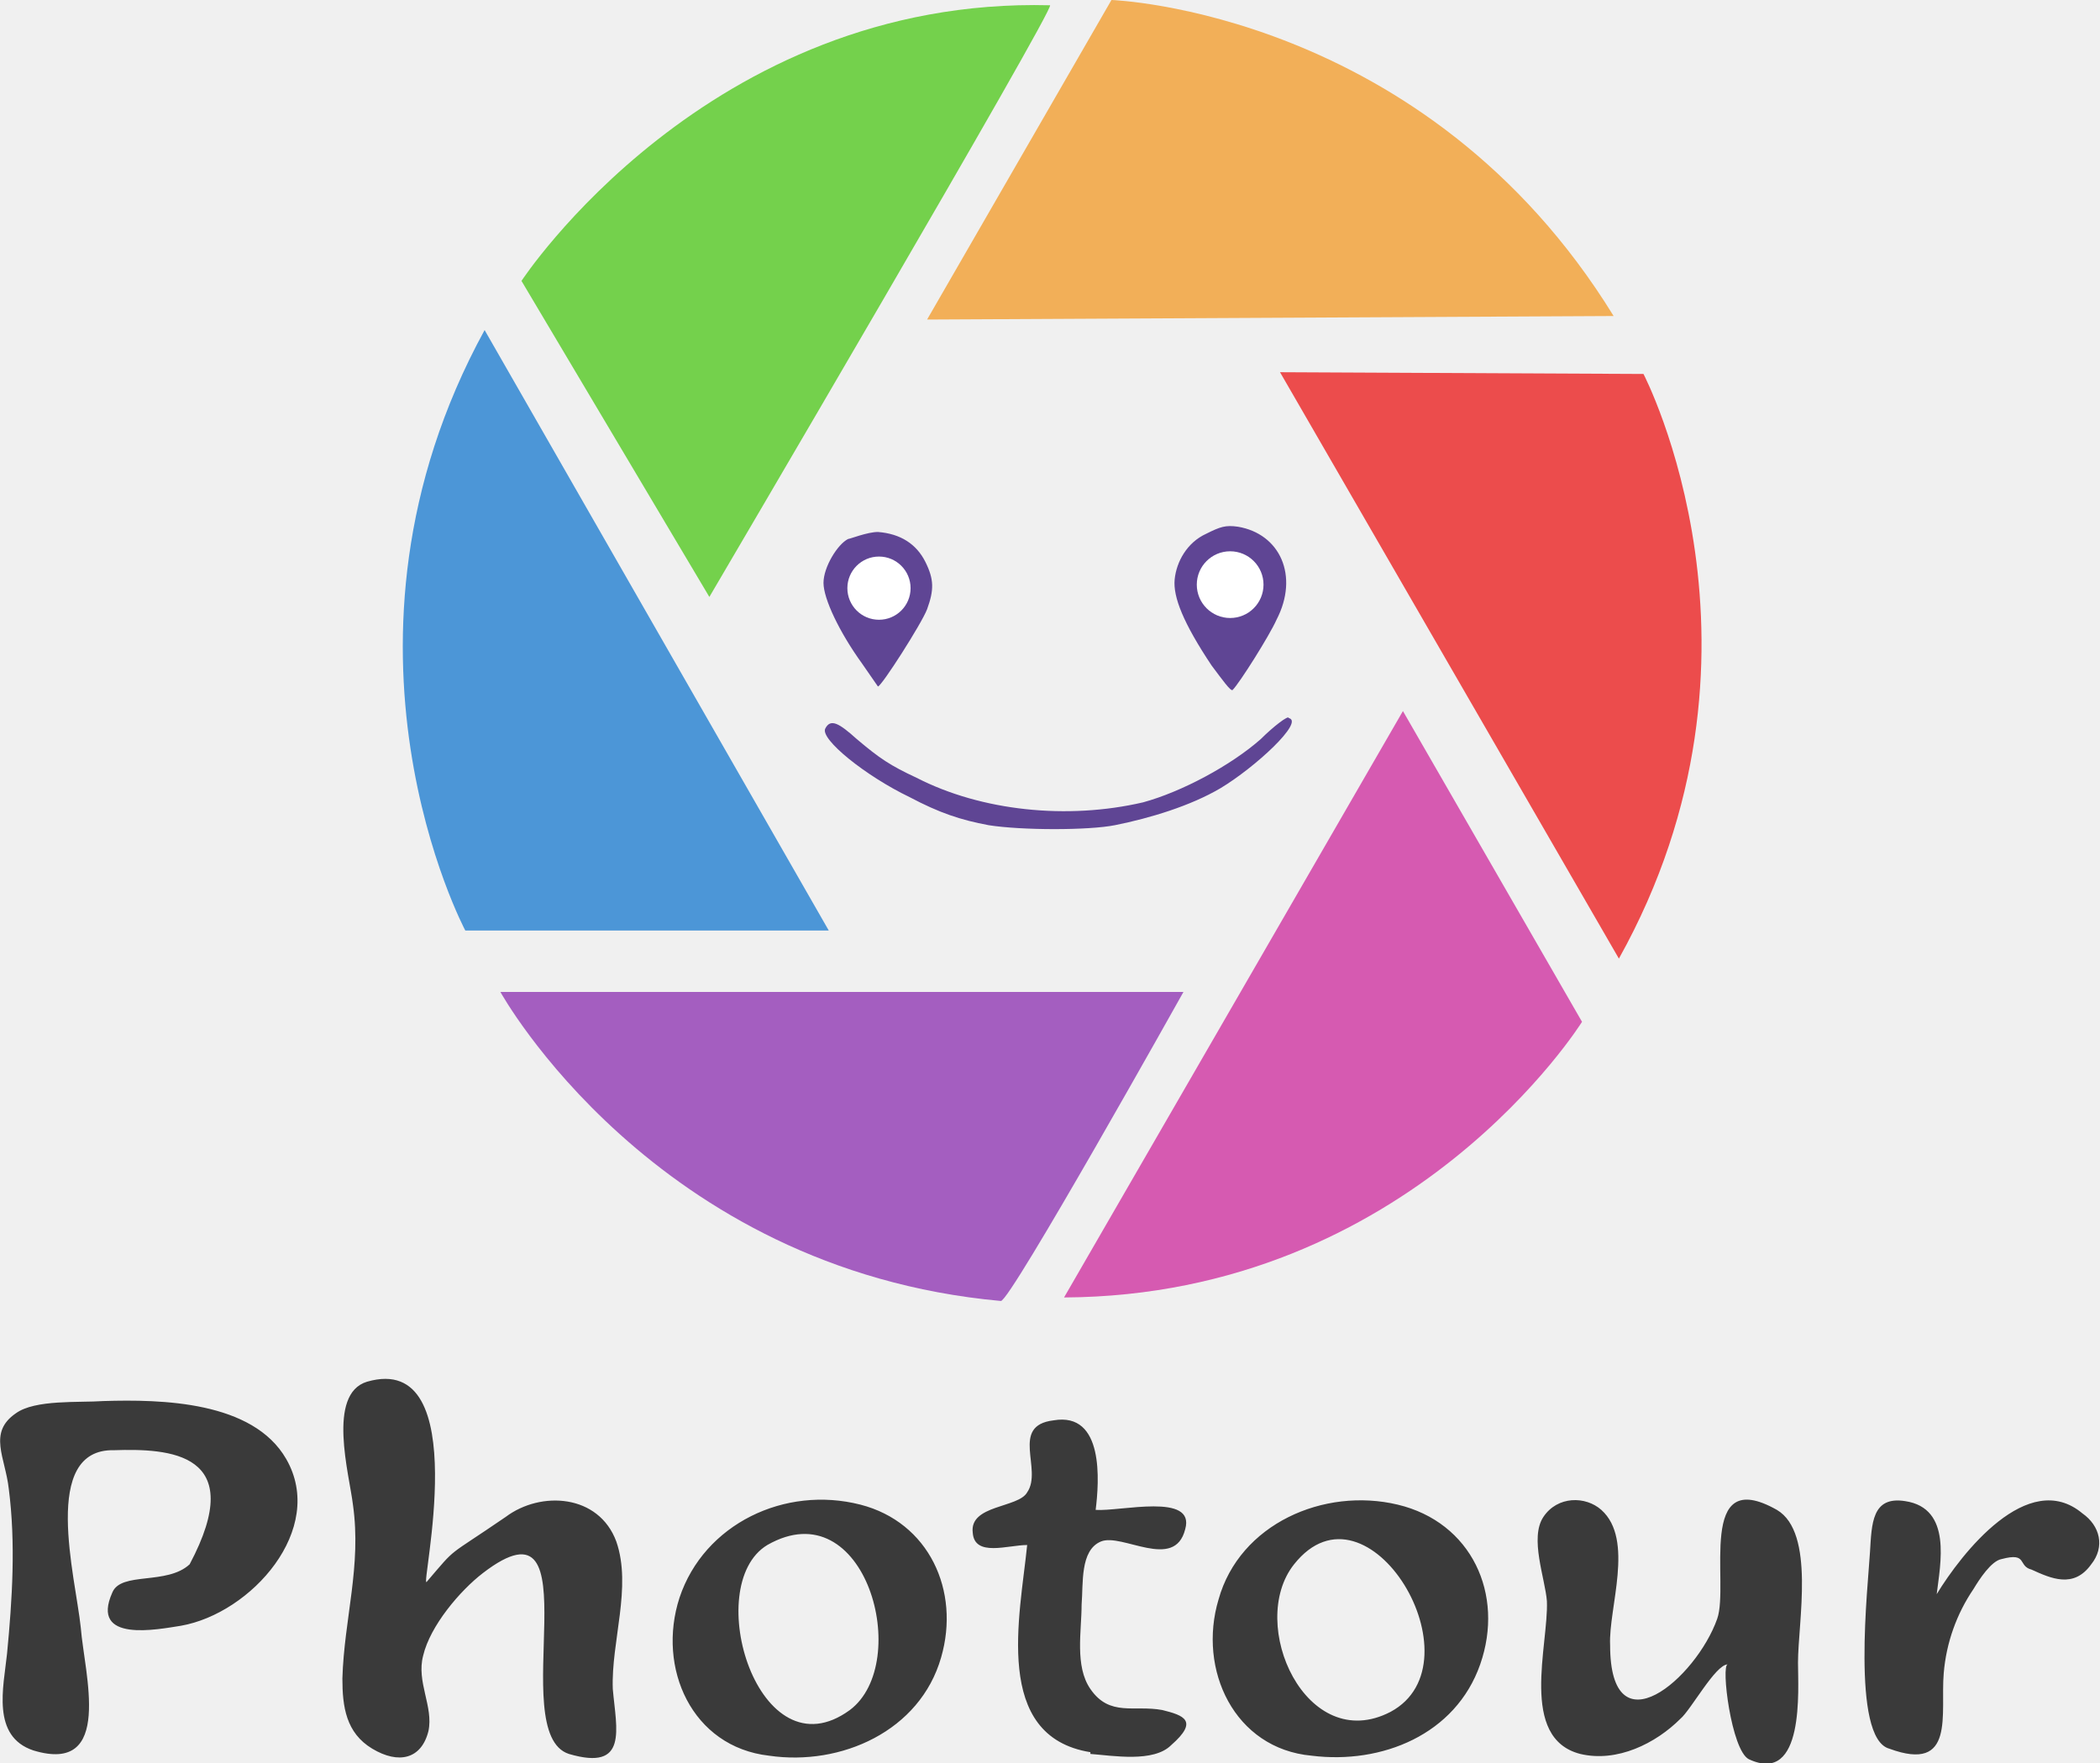
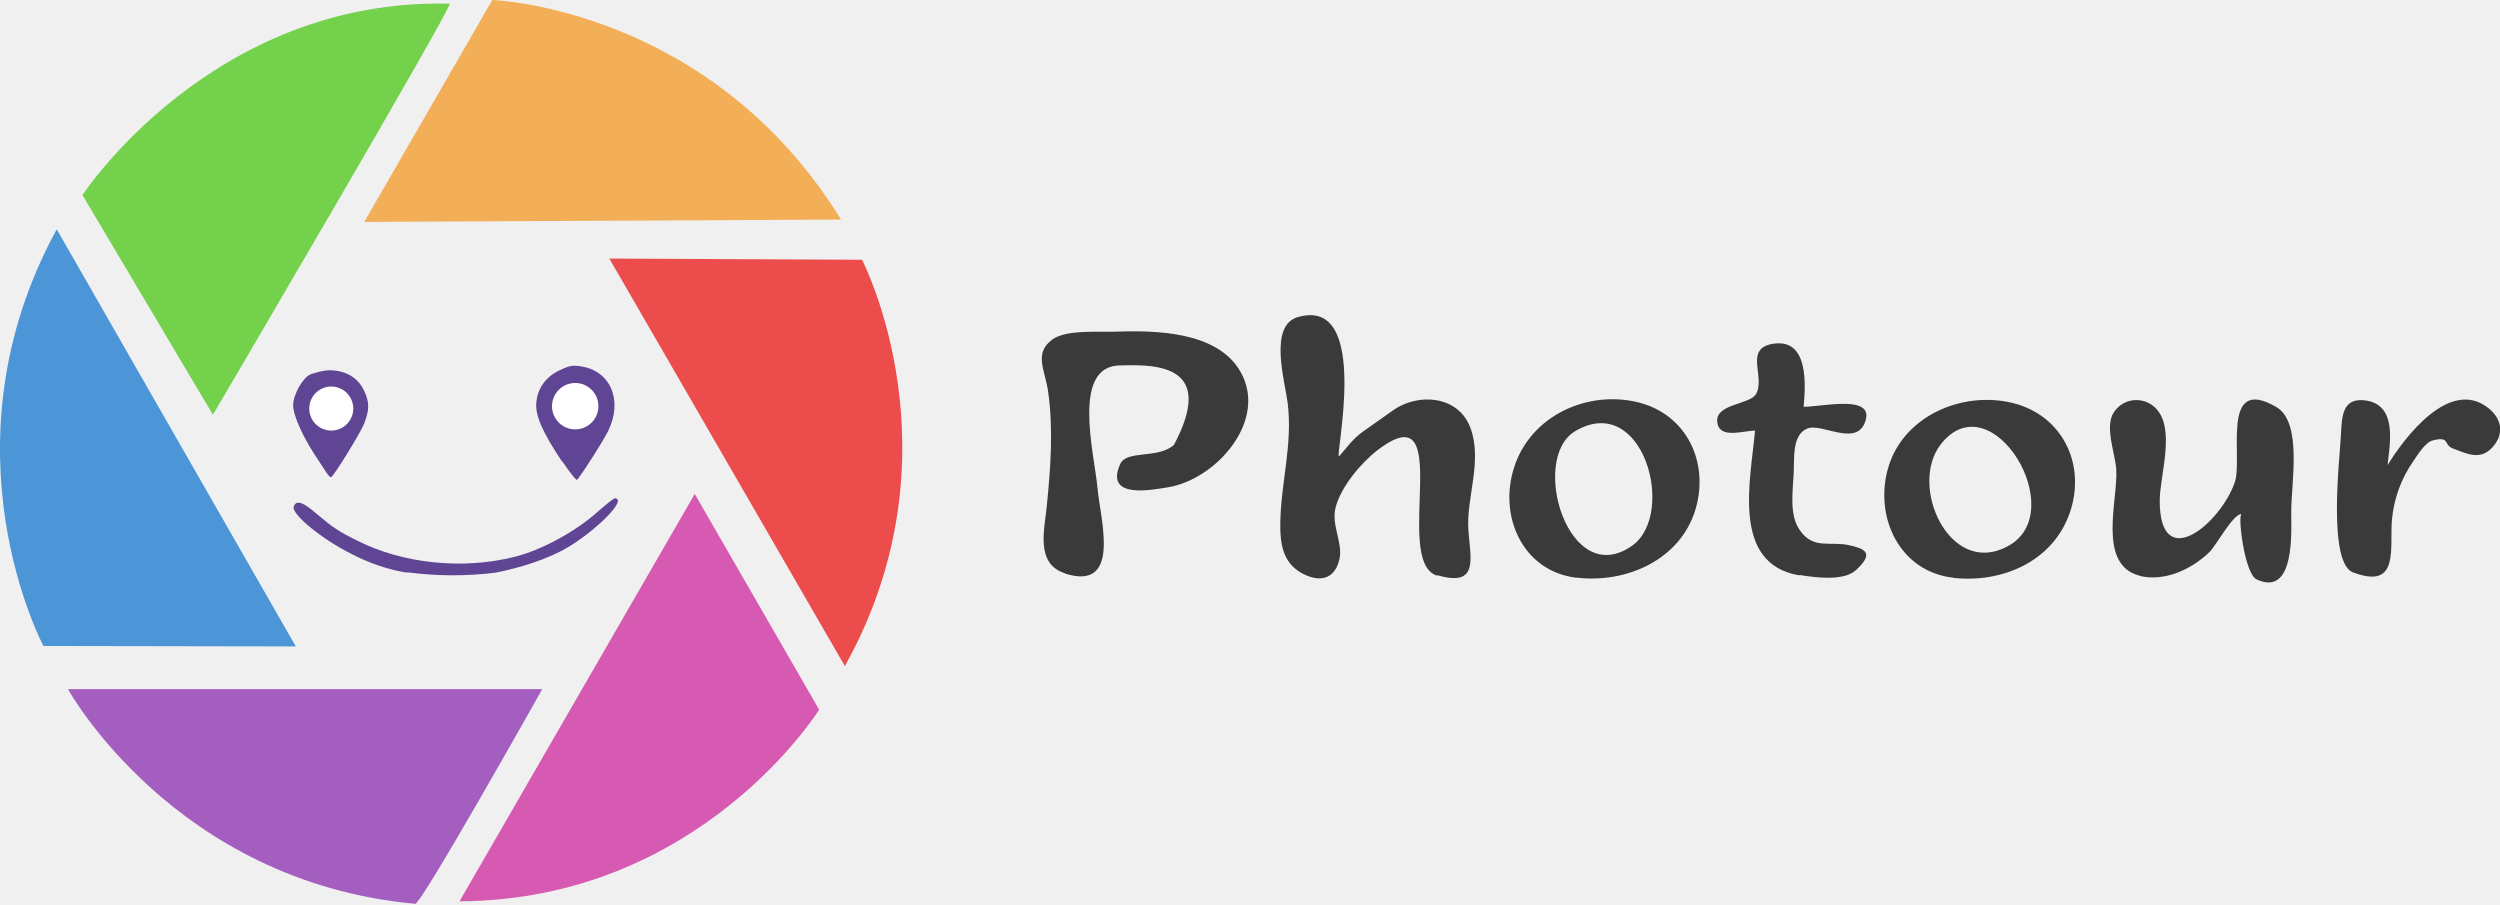
- <svg xmlns="http://www.w3.org/2000/svg" viewBox="0 0 1196 1004">
-   <path fill="#74d14c" d="M297 160S403-2 598 3c4 0-194 337-194 337" />
-   <path fill="#f2af58" d="M528 182L633 0s179 6 286 180" />
-   <path fill="#d65ab1" d="M799 405l102 177s-97 156-295 157" />
-   <path fill="#a45ec0" d="M285 565s87 158 285 176c5 1 104-176 104-176z" />
-   <path fill="#ec4c4c" d="M729 212l207 1s83 159-14 333" />
-   <path fill="#4c96d7" d="M472 530H265s-87-163 11-342" />
-   <path d="M563 470c-16-3-28-7-45-16-25-12-51-33-48-39s8-3 18 6c13 11 19 15 34 22 37 19 86 24 129 14 22-6 50-21 67-36 7-7 16-14 16-12 9 2-19 28-39 40-17 10-40 17-60 21-15 3-53 3-72 0zm127-91c-16-24-22-39-21-49s7-21 18-26c8-4 11-5 18-4 24 4 35 28 22 53-4 9-21 36-25 40-1 1-6-6-12-14zm-207-72c1 0 11-4 17-4 13 1 22 7 27 17s5 16 1 27c-3 8-26 44-28 44l-9-13c-13-18-22-37-22-46s8-22 14-25" fill="#5f4594" />
+ <svg xmlns="http://www.w3.org/2000/svg" viewBox="0 0 1692 612">
+   <path d="M55.8 132S143.3-1.6 304.3 2.5c3.3.1-160.2 278.2-160.2 278.2" fill="#74d14c" />
+   <path d="M246.5 150.2L333.2 0s147.7 5 236 148.6" fill="#f2af58" />
+   <path d="M470.2 334.3l84.2 146S474.3 609.2 311 610" fill="#d65ab1" />
+   <path d="M46 466.4S117.7 596.8 281 611.7c4.2.4 86-145.3 86-145.3z" fill="#a45ec0" />
+   <path d="M412.4 175l171 .8s68.5 131.3-11.6 275" fill="#ec4c4c" />
+   <path d="M200.2 437.5l-170.8-.3s-71.8-134.2 9-282" fill="#4c96d7" />
+   <path d="M275.4 387.6a124 124 0 0 1-37.1-12.5c-20.3-10-41.4-27.3-39.5-32.3s6.8-2.5 15.2 4.7c11 9.3 15.2 12.2 27.8 18.4 30.8 15.6 71.3 19.8 106.3 11 18.3-4.5 41-17 55.2-29.5 6.4-5.5 13.2-11.5 13.6-10 7 1.7-15.4 23-32.6 33-13.3 8-32.6 14-49 17.2a236 236 0 0 1-59.9-.3zm105-75.2C367.2 292.6 362 281 363 272s6-16.7 15.5-21.3c6.2-3 8.8-3.7 14.3-2.8 20.4 2.8 29 23 18.8 43.8-3.6 7.2-17.7 29.3-21 33-.6.6-5-5-10-12.4zm-170.8-58.8c.8-.4 9.4-3.3 14.2-3 10.6.4 18.3 5 22.4 13.4s3.8 13.3.3 22.6C244 293 225.5 323 224 323s-4-4.8-8-10.7c-10.3-15-17.6-30.7-17.6-38s6.5-18.4 11.3-20.7" fill="#5f4594" />
  <g fill="#fff">
-     <circle cx="500.6" cy="335" r="18" />
-     <circle cx="700.6" cy="333" r="19" />
+     <circle cx="224.2" cy="276.5" r="14.9" />
+     <circle cx="389.3" cy="274.9" r="15.7" />
  </g>
-   <path fill="#3a3a3a" d="M438 1000c-44-5-64-50-51-90 14-42 60-64 103-53 39 10 57 49 46 87-12 42-57 62-98 56zm46-26c36-27 9-126-47-94-38 23-5 132 47 94zm263 26c-44-4-65-49-53-89 12-43 60-64 102-54s61 51 47 91-56 57-96 52zm45-25c52-28-13-137-55-84-27 34 7 109 55 84zm-468 24c-37-12 16-153-49-103-13 10-30 30-34 47-4 15 6 29 3 43-4 16-17 19-32 10s-17-24-17-40c1-34 11-64 6-99-2-17-15-63 8-70 62-18 30 119 34 114 18-21 10-13 45-37 20-15 53-13 63 14 9 26-3 57-2 84 2 23 9 47-25 37zm297-1c-56-9-40-78-36-118-11 0-30 7-31-7-2-16 26-14 31-23 9-13-10-38 15-41 29-5 26 35 24 51 14 1 57-10 51 11-6 24-36 2-48 7s-10 24-11 36c0 15-4 35 5 48 11 16 25 9 41 12 12 3 21 6 5 20-10 10-33 6-46 5zm279 1c-35-9-18-62-19-87-1-13-10-36-2-48s24-12 33-4c19 17 4 56 5 77 0 61 49 19 61-15 7-20-12-88 34-62 22 13 12 64 12 87 0 15 4 70-28 55-10-5-16-54-12-54-7 0-21 26-27 31-14 14-36 25-57 20zm-881-2c-24-8-17-36-15-55 3-31 5-63 1-94-2-18-12-32 4-43 11-8 36-6 50-7 33-1 85 0 104 33 23 40-20 88-60 95-13 2-52 10-39-19 5-12 31-4 44-16 34-64-12-66-43-65-42-1-22 72-19 101 2 26 19 84-27 70zm1057-1c-22-6-12-94-11-112 1-16 1-32 20-29 27 4 20 36 18 53 14-23 52-72 83-46 10 7 13 19 5 29-10 14-23 8-34 3-8-2-2-10-17-6-6 1-13 12-16 17a100 100 0 00-17 48c-2 23 7 57-31 43z" />
+   <path d="M1066.7 391c-36.4-4.6-52.5-41.8-42-74.5 11-35 49.8-53 84.8-44 32 8.4 47.2 40.2 38.2 71.6-10 34.7-47 51-81 46.8zm38.4-22c29.5-22 6.7-104.2-39-77.2-31.3 18.5-4.5 108.7 39 77.2zm217 22c-36.4-4-53.7-41-44.3-74 10-35.3 50-52.6 84.2-44.3s50.3 42.3 38.6 75-46 47-78.5 43.4zm36.5-21.2c43.5-22.6-10.6-112.8-45-69.2-22.2 28.3 6 90.2 45 69.2zm-386 19.8c-30.7-9.5 13.5-126-40.2-85-11.2 8.6-25 25-28.5 39-3 12 5.2 24 2.6 35-3.2 13.7-13.7 16-26 9s-14.2-20-14-33.3c.4-28.2 8.5-53.2 5-81.6-1.8-14.4-13-52 6.6-58 51-15.2 24.4 98.5 28.3 94 14.8-17.3 8.2-10.7 36.4-31 17-12 44.4-10.2 52.5 12.2s-3 47-1.5 68.7c1.3 19.3 7.5 39-21 30.7zm245.2-.2c-46.6-7.8-32.8-65.2-30-98-8.6.2-24.5 6-25.6-6s21.5-11.6 26-18.3c7.3-11.4-8.6-31.5 12.2-34.5 24.2-3.5 21.5 29 20.3 42.7 11.5.2 47-8.5 42 9-5.4 19.2-29.7 1.5-39.7 5.8s-8.6 19.4-9 29.6c-.5 12-3.3 28.5 4 39 9.2 13.5 20.7 7.4 33.5 10.3 10 2.3 17.7 4.8 4.7 16.8-8.5 7.8-27.8 5-38 3.4zm230.5.3c-29.2-7.3-14.8-51.3-16-71.7-.5-10.6-8.3-29.4-1.5-39.2s19.6-10.3 27.4-3.3c15 13.6 3.4 46.2 3.5 63.6.1 49.6 41.2 15.2 50.8-12.7 5.7-16.5-10-73 28-51 18.2 10.5 10 52.2 10.2 71.7 0 12 2.8 57.4-23.5 45-8.2-4-13-44.3-10-44.3-6 0-17.4 21.7-22 26-12 11.5-30 20-47 16zM720.8 388c-20-6.3-14-29.3-12.4-44.8 2.6-25.7 4.6-52.4 1-78-2-14.7-10-26 2.8-35.4 9-6.7 30.4-5 41.3-5.3 27.4-1 70.2-.7 86 27 19 33-16.4 73-49 78.3-10.7 1.7-43 8.3-32.4-15.6 4.3-10 25.8-3.3 36.5-13.2 28-53-10-54.5-35.5-53.7-34.6-.8-18.4 59.5-16.3 83.2 2 21.5 16.3 69.7-22 57.7zm872.5-.3c-18.4-5-9.7-78-9-92.7.7-13 .7-26 16.6-24 22 3 16.5 29.6 15 43.8 11.5-18.7 42.2-59.7 68.5-38.4 8 6.5 10.5 15.8 4 24.5-8.7 11.7-18.7 6.2-28.3 2.6-6.5-2.4-1.7-8.5-13.7-5.4-5 1.2-10.6 10.4-13.2 14.2a82.1 82.1 0 0 0-14.3 39.1c-1.8 19 5.5 47.8-25.7 36.2z" fill="#3a3a3a" />
</svg>
